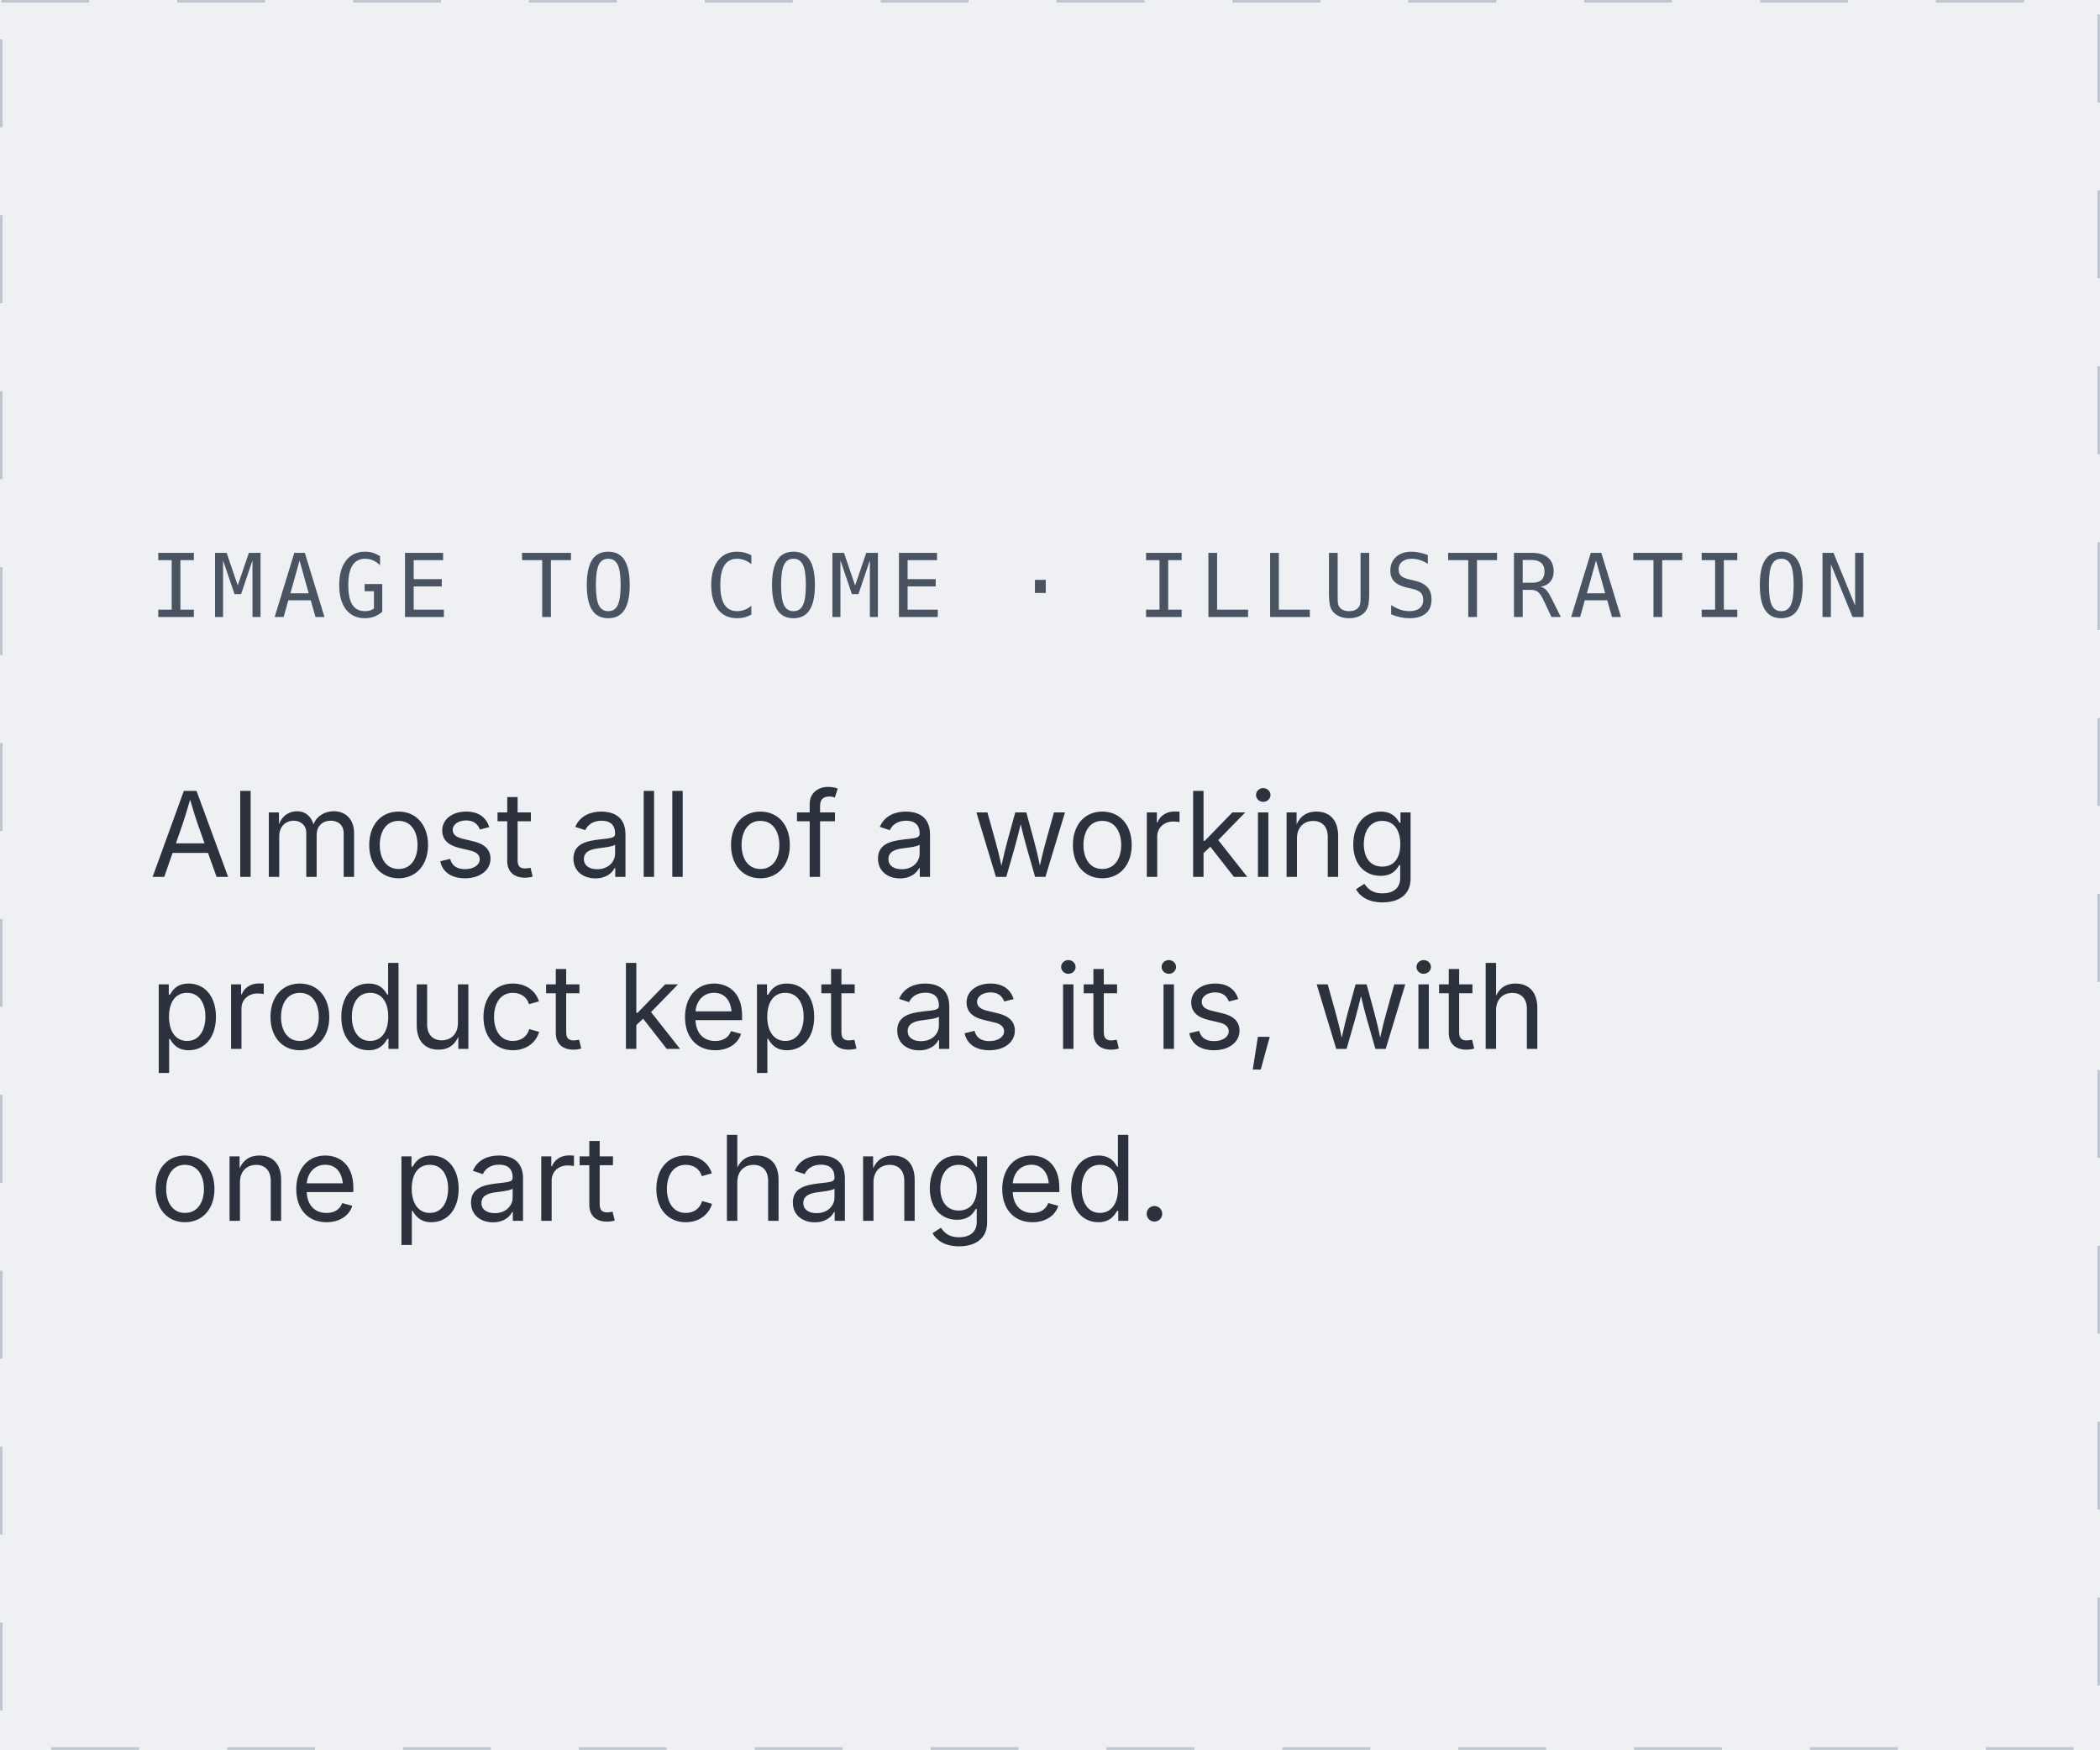
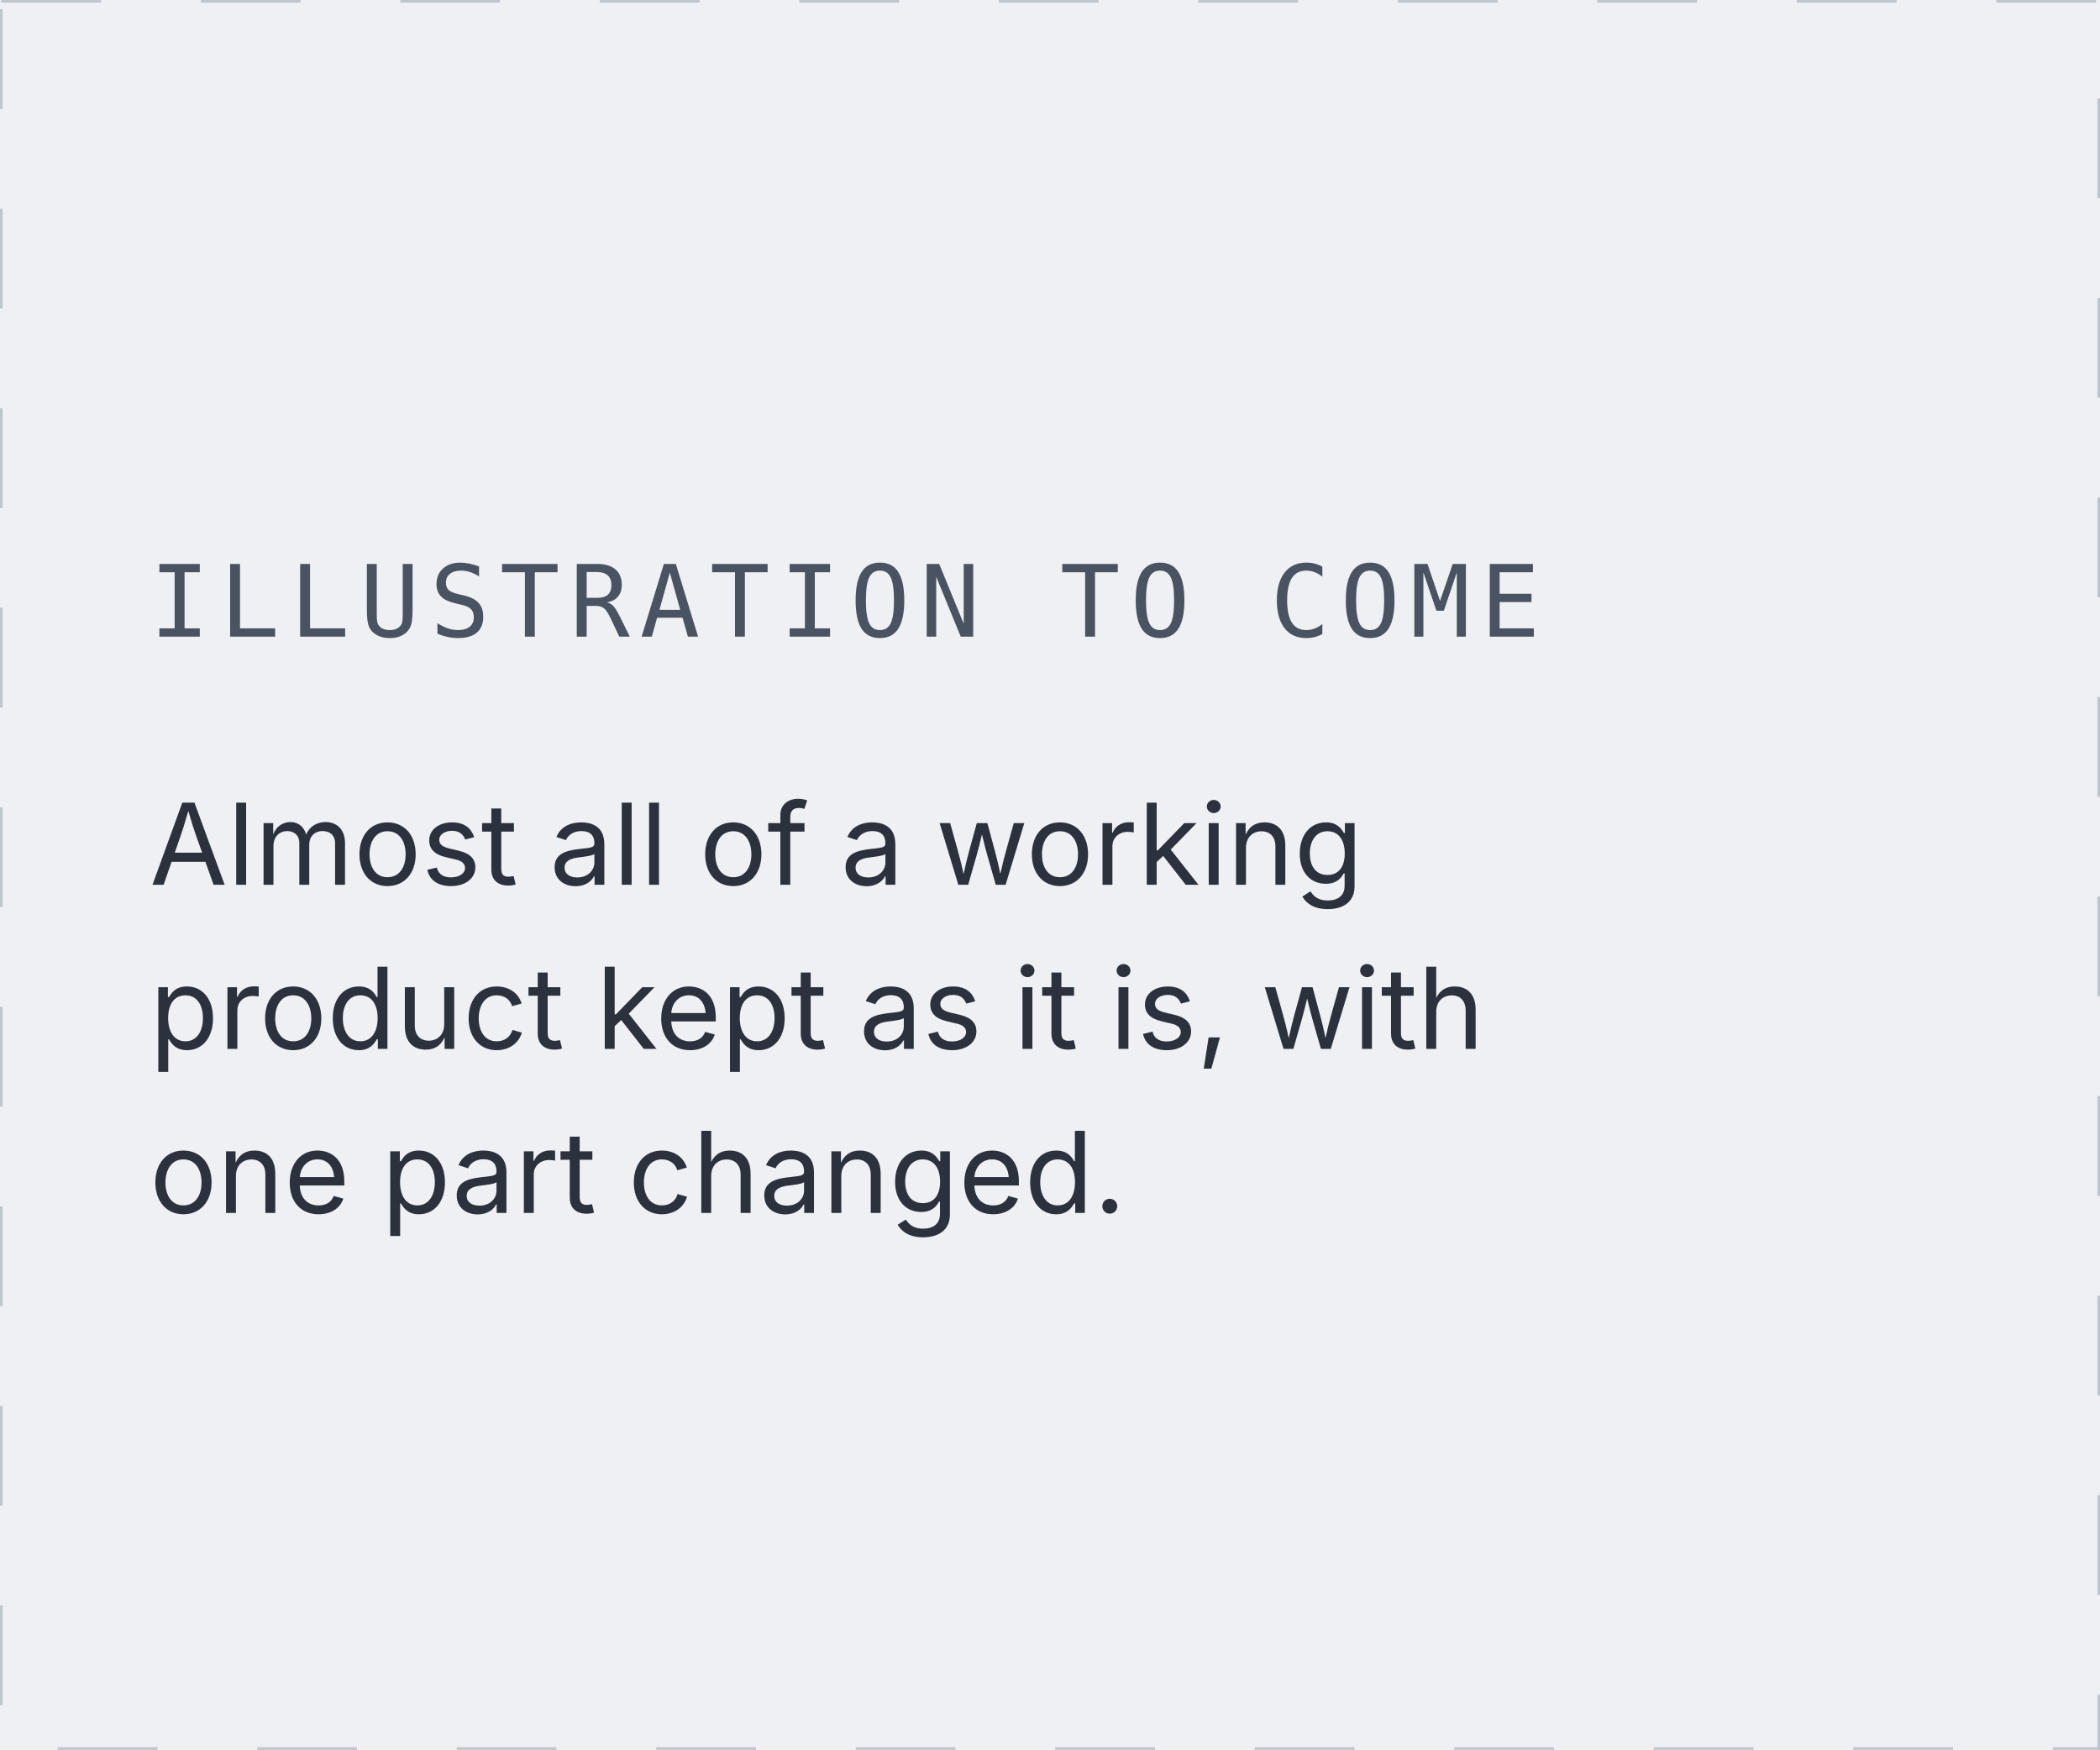
- <svg xmlns="http://www.w3.org/2000/svg" viewBox="0 0 1600 1333" width="1600" height="1333" role="img" aria-label="Image to come · illustration">
+ <svg xmlns="http://www.w3.org/2000/svg" viewBox="0 0 1600 1333" width="1600" height="1333" role="img" aria-label="Illustration to come">
  <rect width="1600" height="1333" fill="#EEF0F3" />
-   <rect x="1" y="1" width="1598" height="1331" fill="none" stroke="#BFC5CF" stroke-width="2" stroke-dasharray="67 67" />
-   <text x="114" y="470" font-family="ui-monospace, Menlo, Consolas, monospace" font-size="67" letter-spacing="6.7" fill="#4A5361">IMAGE TO COME · ILLUSTRATION</text>
-   <text x="114" y="668" font-family="system-ui, -apple-system, Segoe UI, sans-serif" font-size="90" fill="#2B323D">
+   <rect x="1" y="1" width="1598" height="1331" fill="none" stroke="#BFC5CF" stroke-width="2" stroke-dasharray="76 76" />
+   <text x="114" y="485" font-family="ui-monospace, Menlo, Consolas, monospace" font-size="76" letter-spacing="7.6" fill="#4A5361">ILLUSTRATION TO COME</text>
+   <text x="114" y="674" font-family="system-ui, -apple-system, Segoe UI, sans-serif" font-size="86" fill="#2B323D">
    <tspan x="114" dy="0">Almost all of a working</tspan>
-     <tspan x="114" dy="131">product kept as it is, with</tspan>
-     <tspan x="114" dy="131">one part changed.</tspan>
+     <tspan x="114" dy="125">product kept as it is, with</tspan>
+     <tspan x="114" dy="125">one part changed.</tspan>
  </text>
</svg>
